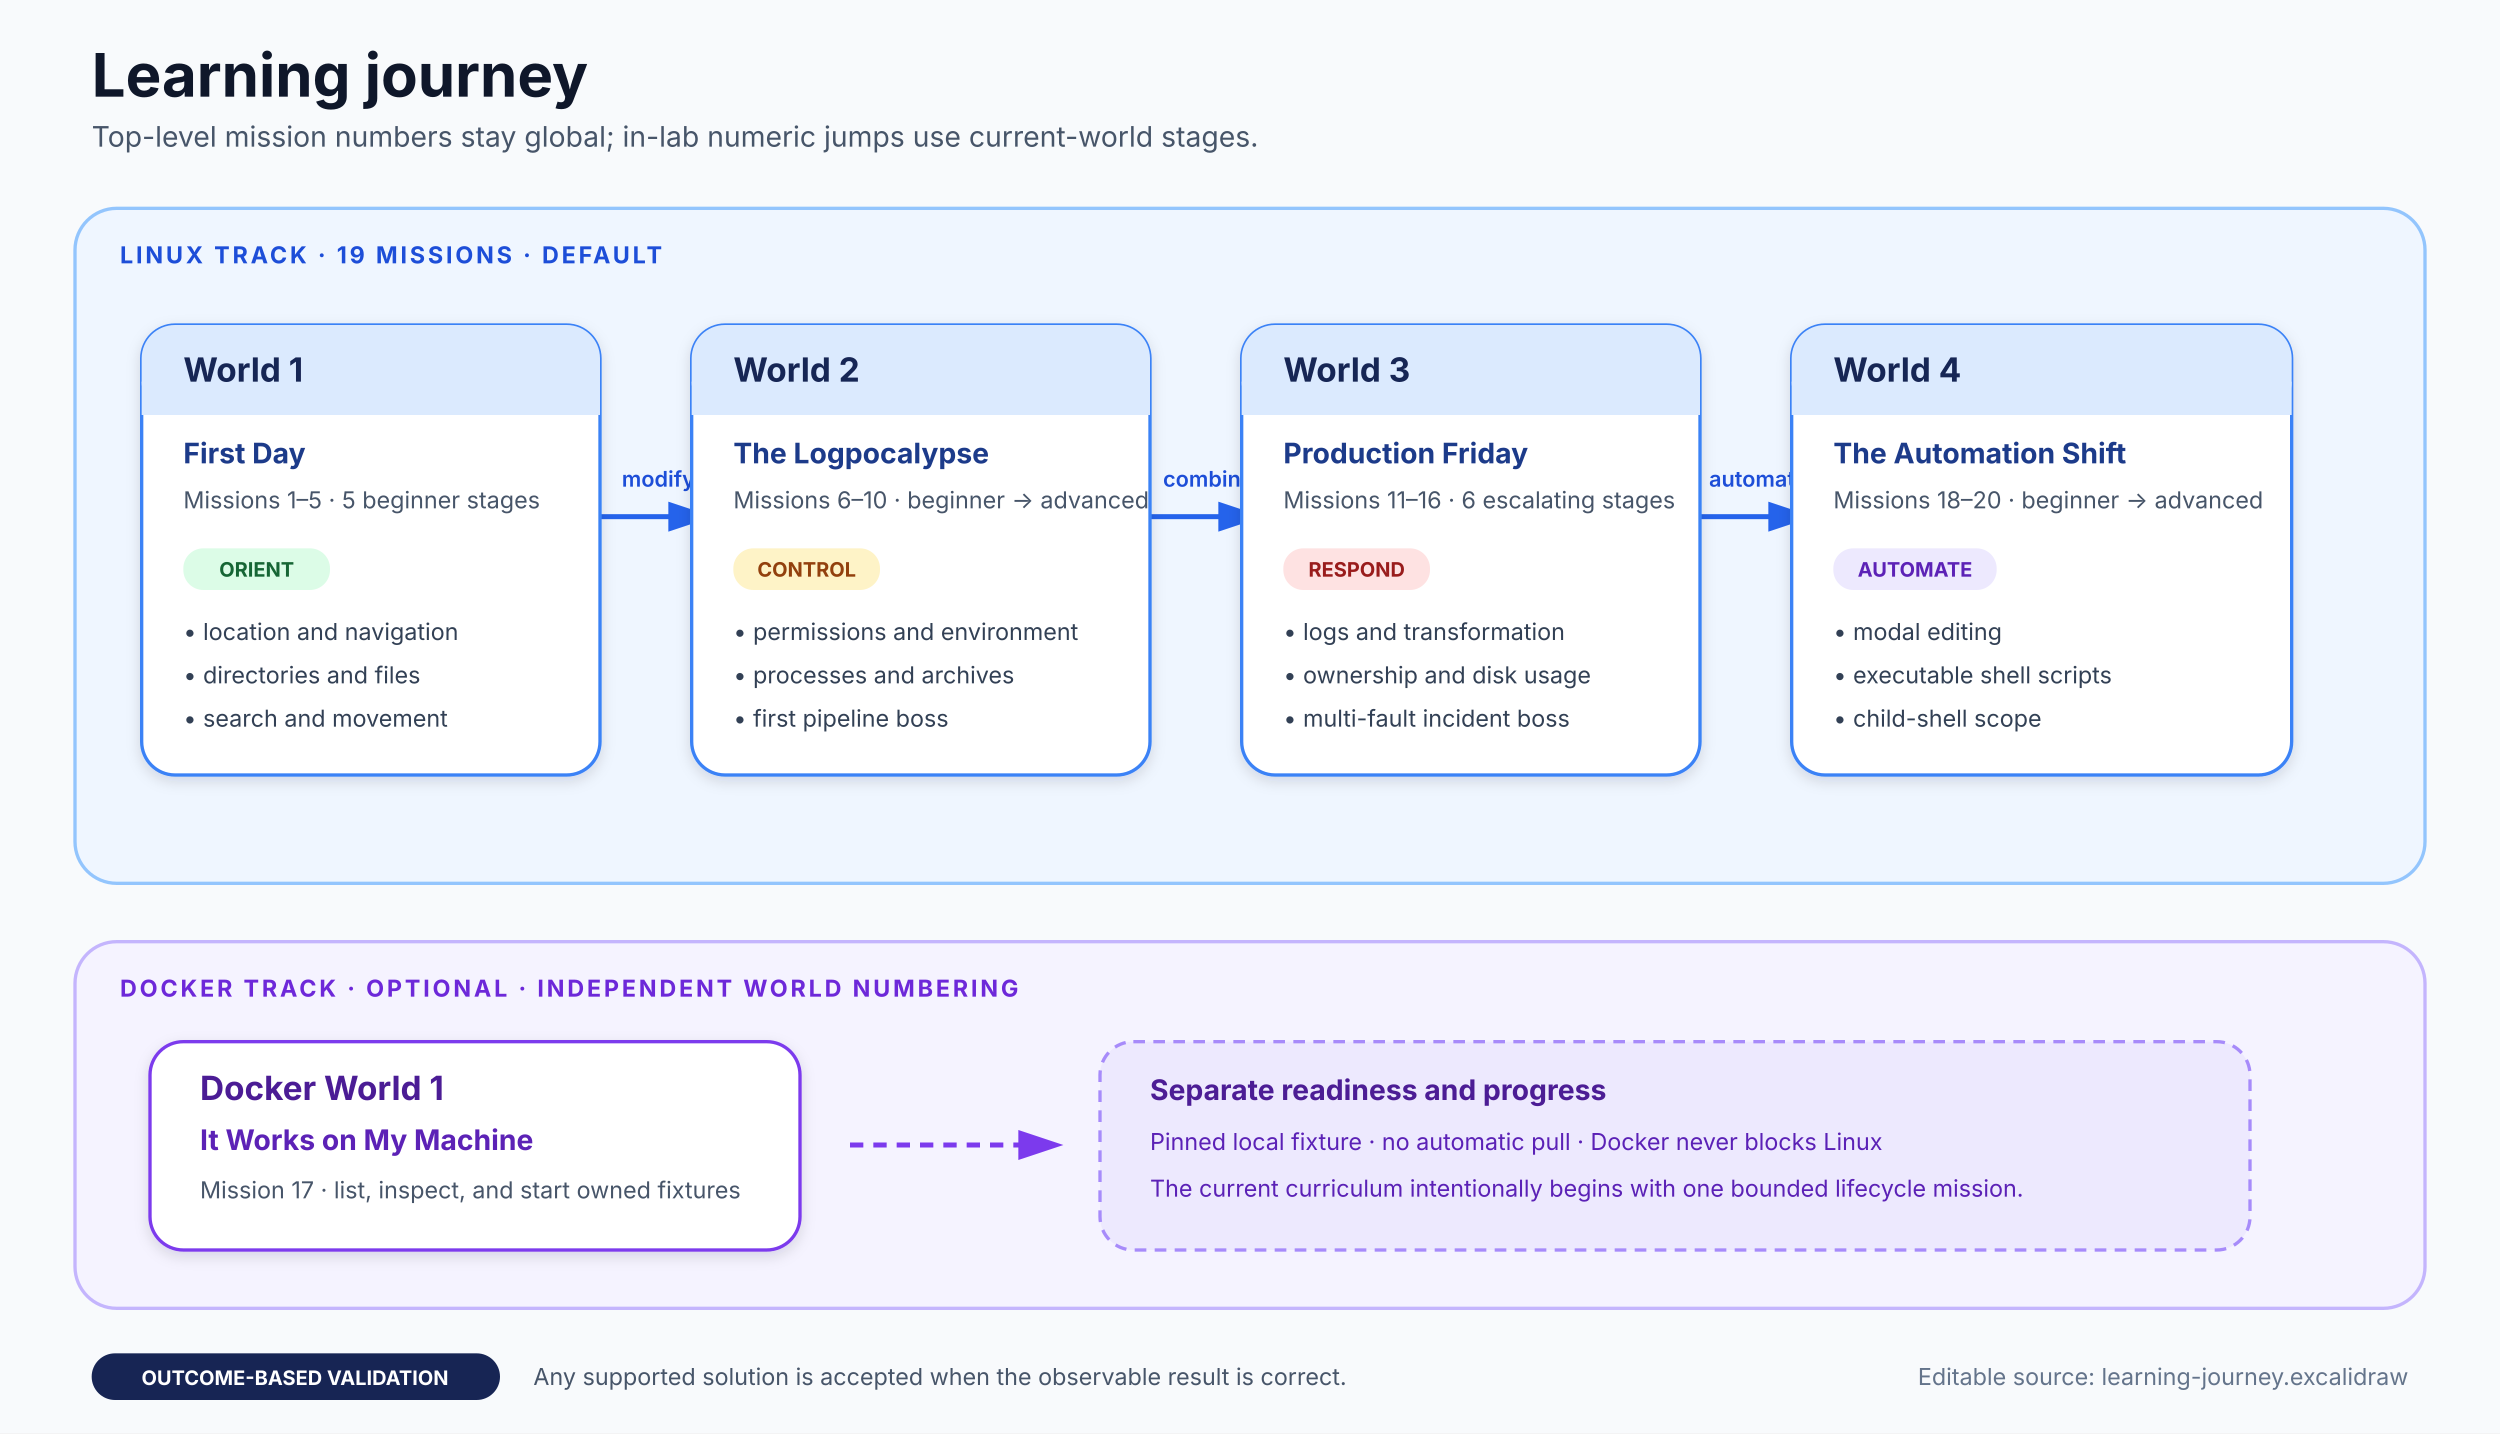
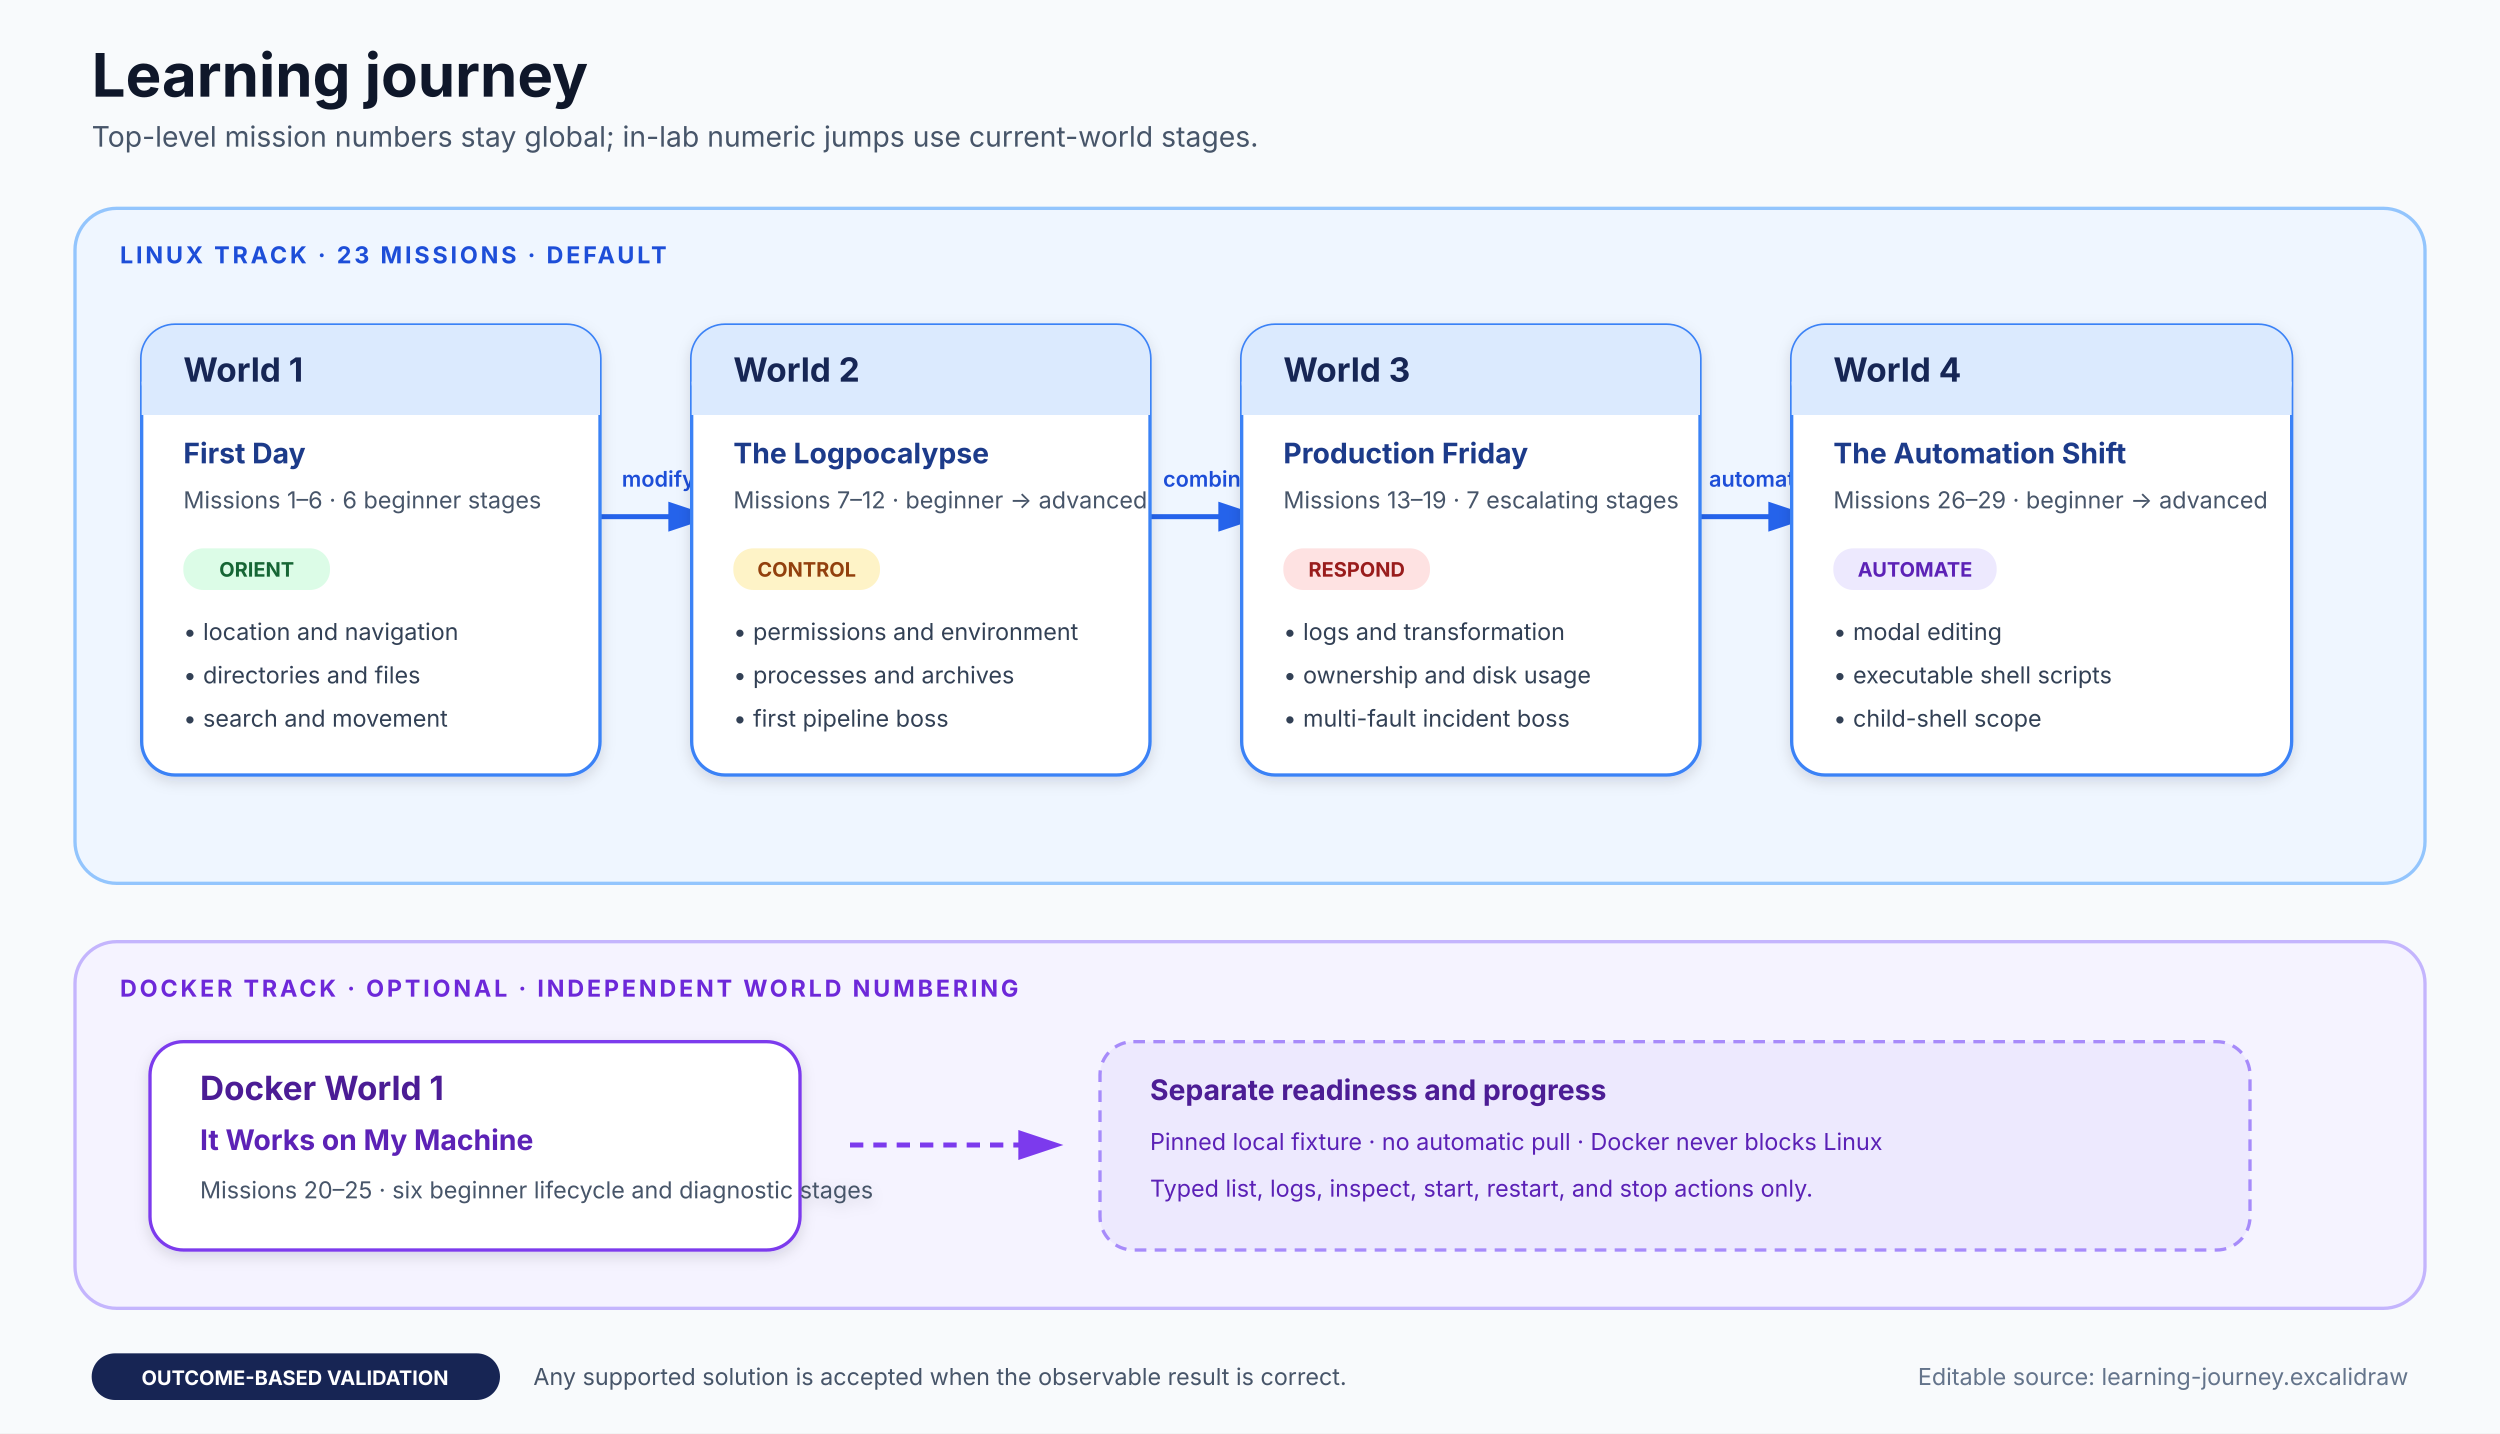
<svg xmlns="http://www.w3.org/2000/svg" width="1500" height="860" viewBox="0 0 1500 860" role="img" aria-labelledby="title desc">
  <defs>
    <marker id="arrow" markerWidth="10" markerHeight="10" refX="8" refY="3" orient="auto">
      <path d="M0 0 L0 6 L9 3z" fill="#2563eb" />
    </marker>
    <marker id="arrowPurple" markerWidth="10" markerHeight="10" refX="8" refY="3" orient="auto">
      <path d="M0 0 L0 6 L9 3z" fill="#7c3aed" />
    </marker>
    <filter id="shadow" x="-10%" y="-10%" width="120%" height="130%">
      <feDropShadow dx="0" dy="3" stdDeviation="4" flood-color="#0f172a" flood-opacity="0.13" />
    </filter>
    <style>
      .title{font:700 36px Inter,system-ui,sans-serif;fill:#0f172a}.subtitle{font:400 17px Inter,system-ui,sans-serif;fill:#475569}
      .lane{font:700 14px Inter,system-ui,sans-serif;letter-spacing:.12em}.world{font:700 20px Inter,system-ui,sans-serif}.campaign{font:700 17px Inter,system-ui,sans-serif}.body{font:400 14px Inter,system-ui,sans-serif}.tag{font:700 12px Inter,system-ui,sans-serif}.step{font:600 13px Inter,system-ui,sans-serif;fill:#1d4ed8}
    </style>
  </defs>
  <rect width="1500" height="860" fill="#f8fafc" />
  <text x="55" y="58" class="title">Learning journey</text>
  <text x="55" y="88" class="subtitle">Top-level mission numbers stay global; in-lab numeric jumps use current-world stages.</text>
  <rect x="45" y="125" width="1410" height="405" rx="25" fill="#eff6ff" stroke="#93c5fd" stroke-width="2" />
-   <text x="72" y="158" class="lane" fill="#1d4ed8">LINUX TRACK · 19 MISSIONS · DEFAULT</text>
+   <text x="72" y="158" class="lane" fill="#1d4ed8">LINUX TRACK · 23 MISSIONS · DEFAULT</text>
  <line x1="360" y1="310" x2="425" y2="310" stroke="#2563eb" stroke-width="3" marker-end="url(#arrow)" />
  <text x="395" y="292" text-anchor="middle" class="step">modify</text>
  <line x1="690" y1="310" x2="755" y2="310" stroke="#2563eb" stroke-width="3" marker-end="url(#arrow)" />
  <text x="725" y="292" text-anchor="middle" class="step">combine</text>
  <line x1="1020" y1="310" x2="1085" y2="310" stroke="#2563eb" stroke-width="3" marker-end="url(#arrow)" />
  <text x="1055" y="292" text-anchor="middle" class="step">automate</text>
  <g filter="url(#shadow)">
    <rect x="85" y="195" width="275" height="270" rx="20" fill="#ffffff" stroke="#3b82f6" stroke-width="2" />
    <rect x="85" y="195" width="275" height="54" rx="20" fill="#dbeafe" />
    <path d="M85 229 h275 v20 h-275z" fill="#dbeafe" />
    <text x="110" y="229" class="world" fill="#172554">World 1</text>
    <text x="110" y="278" class="campaign" fill="#1e3a8a">First Day</text>
-     <text x="110" y="305" class="body" fill="#475569">Missions 1–5 · 5 beginner stages</text>
+     <text x="110" y="305" class="body" fill="#475569">Missions 1–6 · 6 beginner stages</text>
    <rect x="110" y="329" width="88" height="25" rx="12" fill="#dcfce7" />
    <text x="154" y="346" text-anchor="middle" class="tag" fill="#166534">ORIENT</text>
    <text x="110" y="384" class="body" fill="#334155">• location and navigation</text>
    <text x="110" y="410" class="body" fill="#334155">• directories and files</text>
    <text x="110" y="436" class="body" fill="#334155">• search and movement</text>
  </g>
  <g filter="url(#shadow)">
    <rect x="415" y="195" width="275" height="270" rx="20" fill="#ffffff" stroke="#3b82f6" stroke-width="2" />
    <rect x="415" y="195" width="275" height="54" rx="20" fill="#dbeafe" />
    <path d="M415 229 h275 v20 h-275z" fill="#dbeafe" />
    <text x="440" y="229" class="world" fill="#172554">World 2</text>
    <text x="440" y="278" class="campaign" fill="#1e3a8a">The Logpocalypse</text>
-     <text x="440" y="305" class="body" fill="#475569">Missions 6–10 · beginner → advanced</text>
+     <text x="440" y="305" class="body" fill="#475569">Missions 7–12 · beginner → advanced</text>
    <rect x="440" y="329" width="88" height="25" rx="12" fill="#fef3c7" />
    <text x="484" y="346" text-anchor="middle" class="tag" fill="#92400e">CONTROL</text>
    <text x="440" y="384" class="body" fill="#334155">• permissions and environment</text>
    <text x="440" y="410" class="body" fill="#334155">• processes and archives</text>
    <text x="440" y="436" class="body" fill="#334155">• first pipeline boss</text>
  </g>
  <g filter="url(#shadow)">
    <rect x="745" y="195" width="275" height="270" rx="20" fill="#ffffff" stroke="#3b82f6" stroke-width="2" />
    <rect x="745" y="195" width="275" height="54" rx="20" fill="#dbeafe" />
    <path d="M745 229 h275 v20 h-275z" fill="#dbeafe" />
    <text x="770" y="229" class="world" fill="#172554">World 3</text>
    <text x="770" y="278" class="campaign" fill="#1e3a8a">Production Friday</text>
-     <text x="770" y="305" class="body" fill="#475569">Missions 11–16 · 6 escalating stages</text>
+     <text x="770" y="305" class="body" fill="#475569">Missions 13–19 · 7 escalating stages</text>
    <rect x="770" y="329" width="88" height="25" rx="12" fill="#fee2e2" />
    <text x="814" y="346" text-anchor="middle" class="tag" fill="#991b1b">RESPOND</text>
    <text x="770" y="384" class="body" fill="#334155">• logs and transformation</text>
    <text x="770" y="410" class="body" fill="#334155">• ownership and disk usage</text>
    <text x="770" y="436" class="body" fill="#334155">• multi-fault incident boss</text>
  </g>
  <g filter="url(#shadow)">
    <rect x="1075" y="195" width="300" height="270" rx="20" fill="#ffffff" stroke="#3b82f6" stroke-width="2" />
    <rect x="1075" y="195" width="300" height="54" rx="20" fill="#dbeafe" />
    <path d="M1075 229 h300 v20 h-300z" fill="#dbeafe" />
    <text x="1100" y="229" class="world" fill="#172554">World 4</text>
    <text x="1100" y="278" class="campaign" fill="#1e3a8a">The Automation Shift</text>
-     <text x="1100" y="305" class="body" fill="#475569">Missions 18–20 · beginner → advanced</text>
+     <text x="1100" y="305" class="body" fill="#475569">Missions 26–29 · beginner → advanced</text>
    <rect x="1100" y="329" width="98" height="25" rx="12" fill="#ede9fe" />
    <text x="1149" y="346" text-anchor="middle" class="tag" fill="#5b21b6">AUTOMATE</text>
    <text x="1100" y="384" class="body" fill="#334155">• modal editing</text>
    <text x="1100" y="410" class="body" fill="#334155">• executable shell scripts</text>
    <text x="1100" y="436" class="body" fill="#334155">• child-shell scope</text>
  </g>
  <rect x="45" y="565" width="1410" height="220" rx="25" fill="#f5f3ff" stroke="#c4b5fd" stroke-width="2" />
  <text x="72" y="598" class="lane" fill="#6d28d9">DOCKER TRACK · OPTIONAL · INDEPENDENT WORLD NUMBERING</text>
  <g filter="url(#shadow)">
    <rect x="90" y="625" width="390" height="125" rx="20" fill="#ffffff" stroke="#7c3aed" stroke-width="2" />
    <text x="120" y="660" class="world" fill="#4c1d95">Docker World 1</text>
    <text x="120" y="690" class="campaign" fill="#5b21b6">It Works on My Machine</text>
-     <text x="120" y="719" class="body" fill="#475569">Mission 17 · list, inspect, and start owned fixtures</text>
+     <text x="120" y="719" class="body" fill="#475569">Missions 20–25 · six beginner lifecycle and diagnostic stages</text>
  </g>
  <path d="M510 687 H635" stroke="#7c3aed" stroke-width="3" stroke-dasharray="8 6" marker-end="url(#arrowPurple)" />
  <g>
    <rect x="660" y="625" width="690" height="125" rx="20" fill="#ede9fe" stroke="#a78bfa" stroke-width="2" stroke-dasharray="7 5" />
    <text x="690" y="660" class="campaign" fill="#4c1d95">Separate readiness and progress</text>
    <text x="690" y="690" class="body" fill="#5b21b6">Pinned local fixture · no automatic pull · Docker never blocks Linux</text>
-     <text x="690" y="718" class="body" fill="#5b21b6">The current curriculum intentionally begins with one bounded lifecycle mission.</text>
+     <text x="690" y="718" class="body" fill="#5b21b6">Typed list, logs, inspect, start, restart, and stop actions only.</text>
  </g>
  <rect x="55" y="812" width="245" height="28" rx="14" fill="#172554" />
  <text x="177" y="831" text-anchor="middle" class="tag" fill="#ffffff">OUTCOME-BASED VALIDATION</text>
  <text x="320" y="831" class="body" fill="#475569">Any supported solution is accepted when the observable result is correct.</text>
  <text x="1445" y="831" text-anchor="end" class="body" fill="#64748b">Editable source: learning-journey.excalidraw</text>
</svg>
